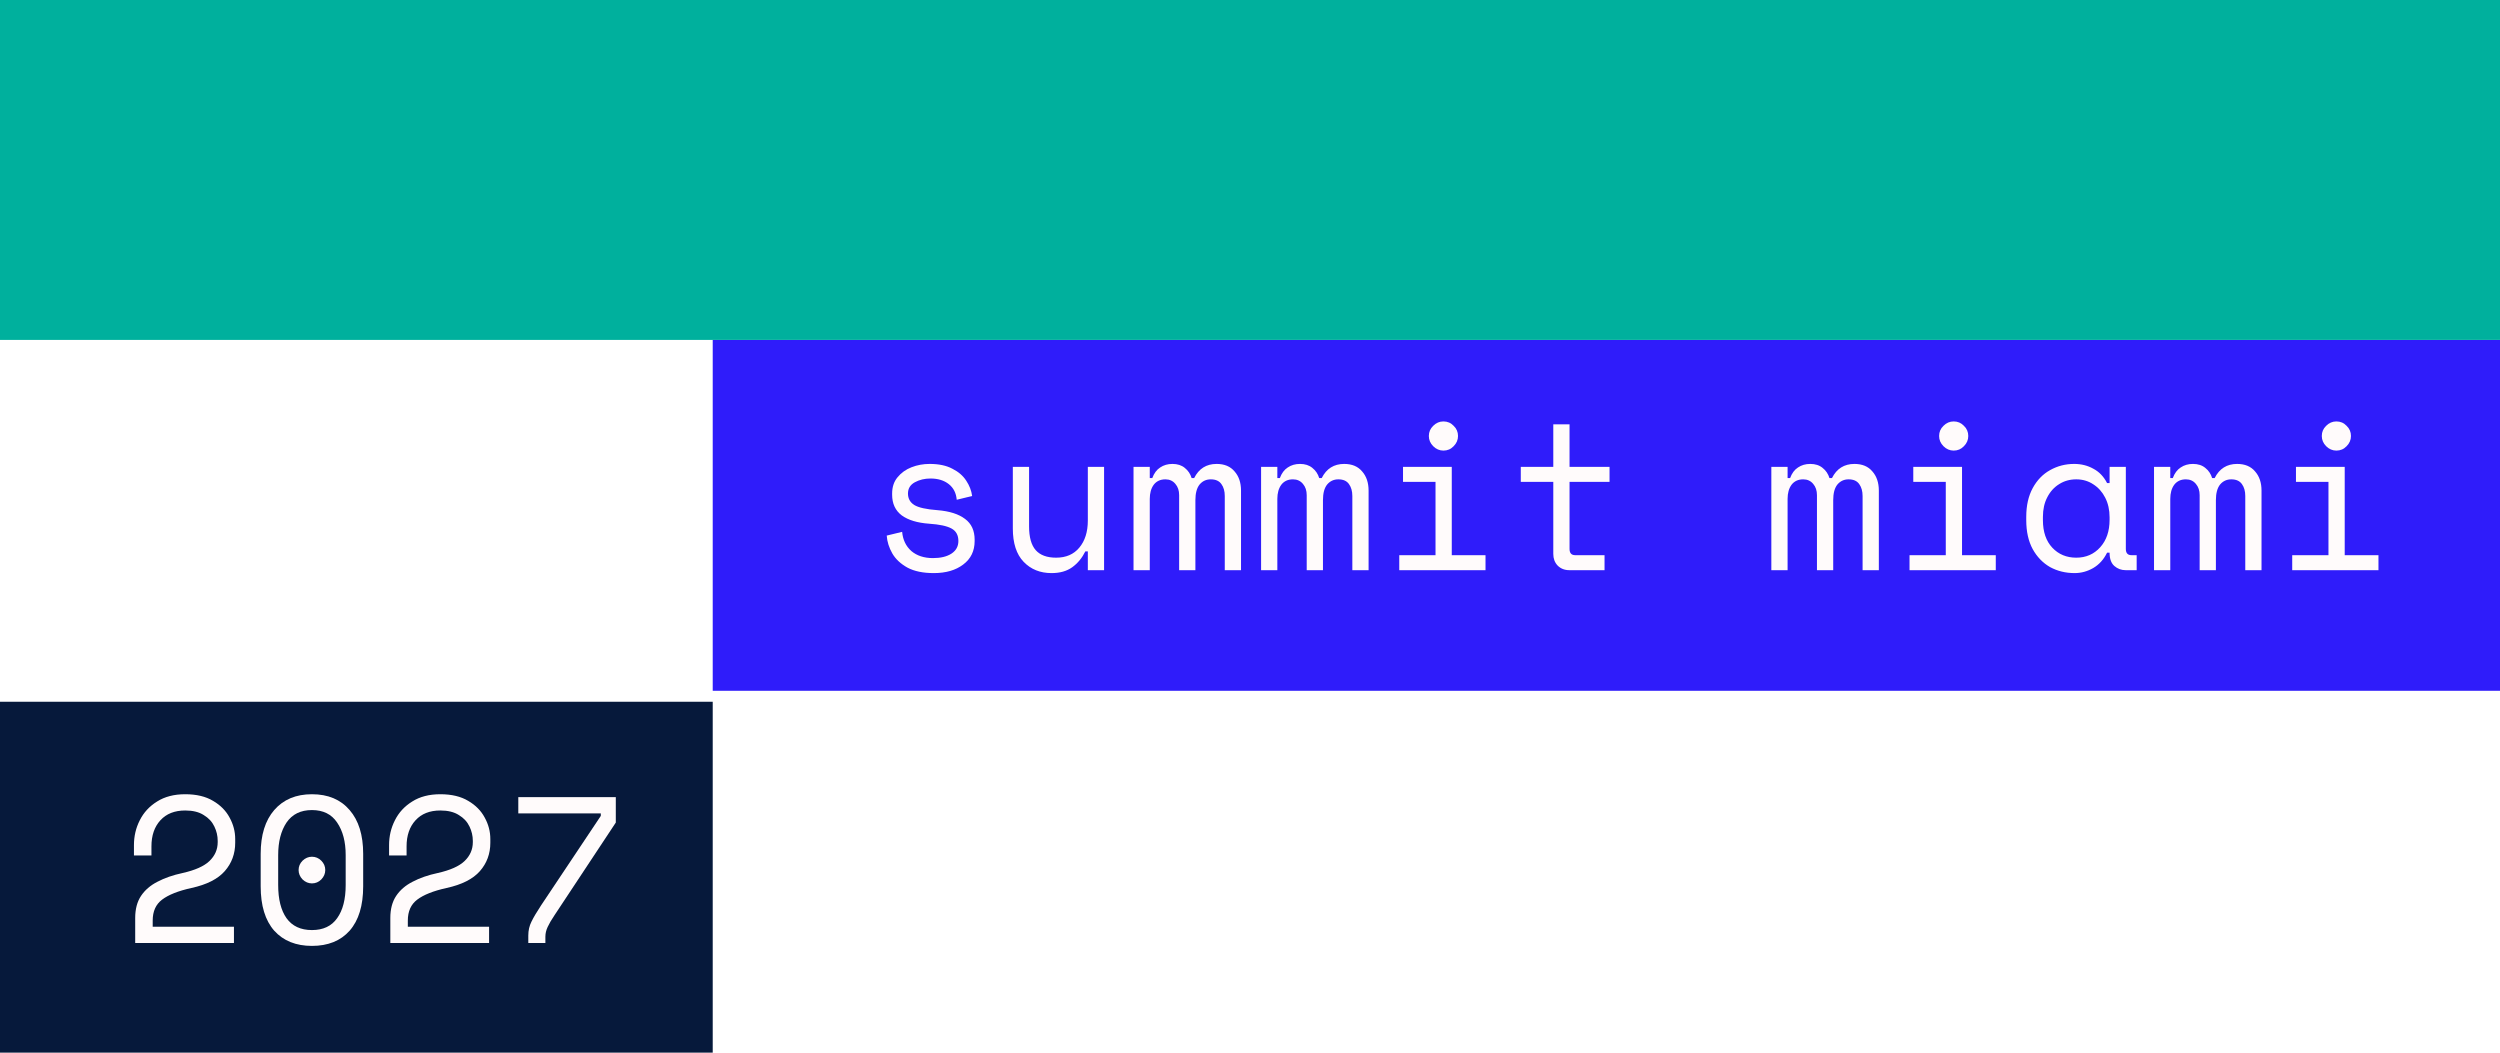
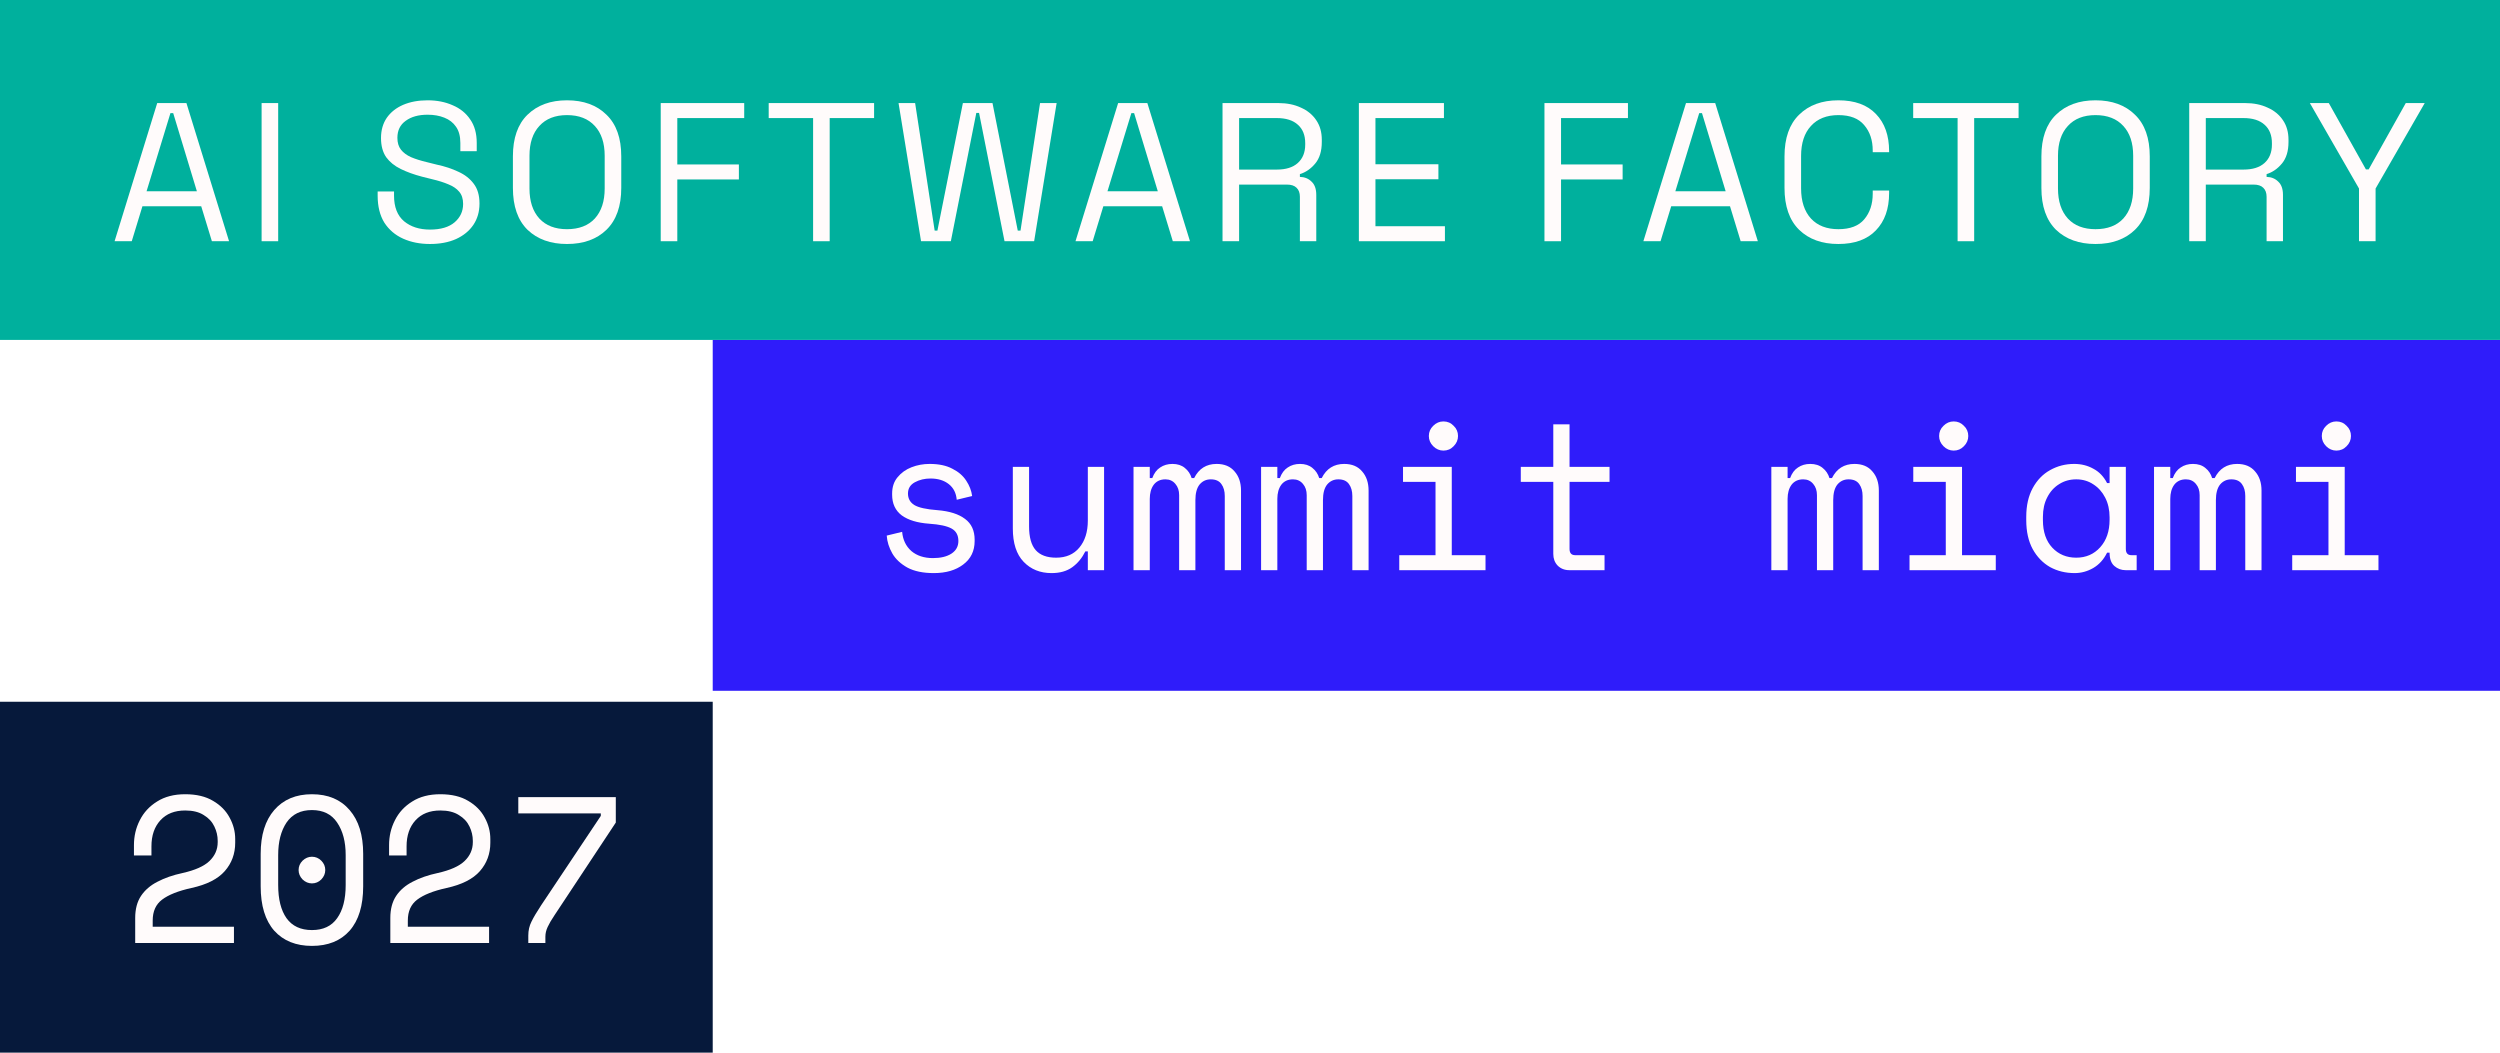
<svg xmlns="http://www.w3.org/2000/svg" width="228" height="96" viewBox="0 0 228 96" fill="none">
  <path d="M65 31H228V63H65V31Z" fill="#2F1CFA" />
  <path d="M213.078 41.094C212.723 41.094 212.413 40.961 212.147 40.695C211.881 40.429 211.748 40.119 211.748 39.764C211.748 39.397 211.881 39.086 212.147 38.833C212.413 38.567 212.723 38.434 213.078 38.434C213.445 38.434 213.756 38.567 214.009 38.833C214.275 39.086 214.408 39.397 214.408 39.764C214.408 40.119 214.275 40.429 214.009 40.695C213.756 40.961 213.445 41.094 213.078 41.094ZM209.05 52V50.632H212.356V43.944H209.392V42.576H213.838V50.632H216.916V52H209.05Z" fill="#FFFBFB" />
  <path d="M196.447 52V42.576H197.929V43.602H198.157C198.322 43.159 198.562 42.836 198.879 42.633C199.196 42.418 199.569 42.31 200 42.31C200.456 42.31 200.83 42.43 201.121 42.671C201.425 42.912 201.634 43.222 201.748 43.602H201.976C202.407 42.741 203.091 42.31 204.028 42.31C204.737 42.31 205.282 42.538 205.662 42.994C206.055 43.437 206.251 44.02 206.251 44.742V52H204.769V45.236C204.769 44.793 204.668 44.432 204.465 44.153C204.262 43.862 203.939 43.716 203.496 43.716C203.078 43.716 202.736 43.874 202.47 44.191C202.217 44.508 202.09 44.983 202.09 45.616V52H200.608V45.16C200.608 44.742 200.494 44.4 200.266 44.134C200.038 43.855 199.734 43.716 199.354 43.716C198.898 43.716 198.543 43.881 198.29 44.21C198.049 44.539 197.929 44.97 197.929 45.502V52H196.447Z" fill="#FFFBFB" />
  <path d="M189.202 52.266C188.379 52.266 187.632 52.082 186.96 51.715C186.302 51.335 185.776 50.79 185.383 50.081C184.991 49.359 184.794 48.479 184.794 47.44V47.136C184.794 46.11 184.991 45.236 185.383 44.514C185.776 43.792 186.302 43.247 186.96 42.88C187.632 42.5 188.366 42.31 189.164 42.31C189.81 42.31 190.393 42.456 190.912 42.747C191.444 43.026 191.862 43.463 192.166 44.058H192.394V42.576H193.876V50.062C193.876 50.442 194.047 50.632 194.389 50.632H194.864V52H193.857C193.465 52 193.123 51.873 192.831 51.62C192.54 51.367 192.394 50.961 192.394 50.404H192.166C191.862 51.025 191.438 51.493 190.893 51.81C190.361 52.114 189.798 52.266 189.202 52.266ZM189.354 50.86C190.241 50.86 190.969 50.543 191.539 49.91C192.109 49.277 192.394 48.441 192.394 47.402V47.174C192.394 46.503 192.261 45.907 191.995 45.388C191.729 44.869 191.368 44.463 190.912 44.172C190.456 43.868 189.937 43.716 189.354 43.716C188.772 43.716 188.252 43.862 187.796 44.153C187.34 44.432 186.979 44.831 186.713 45.35C186.447 45.857 186.314 46.452 186.314 47.136V47.44C186.314 48.504 186.599 49.34 187.169 49.948C187.739 50.556 188.468 50.86 189.354 50.86Z" fill="#FFFBFB" />
  <path d="M178.177 41.094C177.822 41.094 177.512 40.961 177.246 40.695C176.98 40.429 176.847 40.119 176.847 39.764C176.847 39.397 176.98 39.086 177.246 38.833C177.512 38.567 177.822 38.434 178.177 38.434C178.544 38.434 178.854 38.567 179.108 38.833C179.374 39.086 179.507 39.397 179.507 39.764C179.507 40.119 179.374 40.429 179.108 40.695C178.854 40.961 178.544 41.094 178.177 41.094ZM174.149 52V50.632H177.455V43.944H174.491V42.576H178.937V50.632H182.015V52H174.149Z" fill="#FFFBFB" />
  <path d="M161.546 52V42.576H163.028V43.602H163.256C163.42 43.159 163.661 42.836 163.978 42.633C164.294 42.418 164.668 42.31 165.099 42.31C165.555 42.31 165.928 42.43 166.22 42.671C166.524 42.912 166.733 43.222 166.847 43.602H167.075C167.505 42.741 168.189 42.31 169.127 42.31C169.836 42.31 170.381 42.538 170.761 42.994C171.153 43.437 171.35 44.02 171.35 44.742V52H169.868V45.236C169.868 44.793 169.766 44.432 169.564 44.153C169.361 43.862 169.038 43.716 168.595 43.716C168.177 43.716 167.835 43.874 167.569 44.191C167.315 44.508 167.189 44.983 167.189 45.616V52H165.707V45.16C165.707 44.742 165.593 44.4 165.365 44.134C165.137 43.855 164.833 43.716 164.453 43.716C163.997 43.716 163.642 43.881 163.389 44.21C163.148 44.539 163.028 44.97 163.028 45.502V52H161.546Z" fill="#FFFBFB" />
  <path d="M143.123 52C142.693 52 142.338 51.861 142.059 51.582C141.793 51.303 141.66 50.949 141.66 50.518V43.944H138.696V42.576H141.66V38.7H143.142V42.576H146.79V43.944H143.142V50.062C143.142 50.442 143.313 50.632 143.655 50.632H146.334V52H143.123Z" fill="#FFFBFB" />
  <path d="M131.641 41.094C131.287 41.094 130.976 40.961 130.71 40.695C130.444 40.429 130.311 40.119 130.311 39.764C130.311 39.397 130.444 39.086 130.71 38.833C130.976 38.567 131.287 38.434 131.641 38.434C132.009 38.434 132.319 38.567 132.572 38.833C132.838 39.086 132.971 39.397 132.971 39.764C132.971 40.119 132.838 40.429 132.572 40.695C132.319 40.961 132.009 41.094 131.641 41.094ZM127.613 52V50.632H130.919V43.944H127.955V42.576H132.401V50.632H135.479V52H127.613Z" fill="#FFFBFB" />
  <path d="M115.011 52V42.576H116.493V43.602H116.721C116.885 43.159 117.126 42.836 117.443 42.633C117.759 42.418 118.133 42.31 118.564 42.31C119.02 42.31 119.393 42.43 119.685 42.671C119.989 42.912 120.198 43.222 120.312 43.602H120.54C120.97 42.741 121.654 42.31 122.592 42.31C123.301 42.31 123.846 42.538 124.226 42.994C124.618 43.437 124.815 44.02 124.815 44.742V52H123.333V45.236C123.333 44.793 123.231 44.432 123.029 44.153C122.826 43.862 122.503 43.716 122.06 43.716C121.642 43.716 121.3 43.874 121.034 44.191C120.78 44.508 120.654 44.983 120.654 45.616V52H119.172V45.16C119.172 44.742 119.058 44.4 118.83 44.134C118.602 43.855 118.298 43.716 117.918 43.716C117.462 43.716 117.107 43.881 116.854 44.21C116.613 44.539 116.493 44.97 116.493 45.502V52H115.011Z" fill="#FFFBFB" />
  <path d="M103.377 52V42.576H104.859V43.602H105.087C105.252 43.159 105.492 42.836 105.809 42.633C106.126 42.418 106.499 42.31 106.93 42.31C107.386 42.31 107.759 42.43 108.051 42.671C108.355 42.912 108.564 43.222 108.678 43.602H108.906C109.337 42.741 110.02 42.31 110.958 42.31C111.667 42.31 112.212 42.538 112.592 42.994C112.985 43.437 113.181 44.02 113.181 44.742V52H111.699V45.236C111.699 44.793 111.597 44.432 111.395 44.153C111.192 43.862 110.869 43.716 110.426 43.716C110.008 43.716 109.666 43.874 109.4 44.191C109.147 44.508 109.02 44.983 109.02 45.616V52H107.538V45.16C107.538 44.742 107.424 44.4 107.196 44.134C106.968 43.855 106.664 43.716 106.284 43.716C105.828 43.716 105.473 43.881 105.22 44.21C104.979 44.539 104.859 44.97 104.859 45.502V52H103.377Z" fill="#FFFBFB" />
  <path d="M95.904 52.266C94.865 52.266 94.017 51.924 93.358 51.24C92.699 50.556 92.37 49.543 92.37 48.2V42.576H93.852V48.01C93.852 48.998 94.055 49.72 94.46 50.176C94.865 50.632 95.486 50.86 96.322 50.86C97.221 50.86 97.924 50.556 98.431 49.948C98.95 49.328 99.21 48.504 99.21 47.478V42.576H100.692V52H99.21V50.29H98.982C98.678 50.898 98.279 51.38 97.785 51.734C97.291 52.089 96.664 52.266 95.904 52.266Z" fill="#FFFBFB" />
  <path d="M85.163 52.266C84.188 52.266 83.39 52.101 82.769 51.772C82.149 51.43 81.686 50.999 81.382 50.48C81.078 49.948 80.907 49.403 80.869 48.846L82.275 48.504C82.339 49.226 82.617 49.809 83.111 50.252C83.618 50.683 84.277 50.898 85.087 50.898C85.784 50.898 86.341 50.765 86.759 50.499C87.19 50.22 87.405 49.834 87.405 49.34C87.405 48.808 87.196 48.428 86.778 48.2C86.36 47.972 85.683 47.826 84.745 47.763C83.669 47.687 82.833 47.434 82.237 47.003C81.655 46.56 81.363 45.933 81.363 45.122V45.008C81.363 44.413 81.528 43.919 81.857 43.526C82.187 43.121 82.611 42.817 83.13 42.614C83.65 42.411 84.201 42.31 84.783 42.31C85.619 42.31 86.31 42.456 86.854 42.747C87.412 43.026 87.836 43.393 88.127 43.849C88.419 44.292 88.596 44.755 88.659 45.236L87.253 45.578C87.203 44.97 86.962 44.495 86.531 44.153C86.101 43.811 85.543 43.64 84.859 43.64C84.327 43.64 83.852 43.754 83.434 43.982C83.016 44.21 82.807 44.552 82.807 45.008C82.807 45.464 82.997 45.812 83.377 46.053C83.77 46.294 84.479 46.452 85.505 46.528C86.595 46.617 87.431 46.883 88.013 47.326C88.596 47.757 88.887 48.39 88.887 49.226V49.34C88.887 50.252 88.539 50.968 87.842 51.487C87.158 52.006 86.265 52.266 85.163 52.266Z" fill="#FFFBFB" />
-   <path d="M0 0H228V31H0V0Z" fill="#00B09D" />
  <path d="M0 64H65V96H0V64Z" fill="#06193B" />
  <path d="M48.181 86V85.316C48.181 84.86 48.276 84.442 48.466 84.062C48.656 83.669 48.948 83.175 49.34 82.58L54.793 74.41V74.182H47.269V72.7H56.161V75.018L50.556 83.492C50.29 83.885 50.088 84.233 49.948 84.537C49.809 84.829 49.739 85.126 49.739 85.43V86H48.181Z" fill="#FFFBFB" />
  <path d="M35.598 86V83.72C35.598 82.909 35.775 82.238 36.13 81.706C36.484 81.174 36.985 80.743 37.631 80.414C38.277 80.072 39.043 79.806 39.93 79.616C41.057 79.363 41.868 79.002 42.362 78.533C42.868 78.052 43.122 77.475 43.122 76.804V76.69C43.122 76.234 43.02 75.797 42.818 75.379C42.615 74.948 42.292 74.6 41.849 74.334C41.418 74.055 40.854 73.916 40.158 73.916C39.195 73.916 38.441 74.214 37.897 74.809C37.352 75.404 37.08 76.196 37.08 77.184V78.02H35.484V77.07C35.484 76.259 35.661 75.506 36.016 74.809C36.37 74.1 36.896 73.53 37.593 73.099C38.289 72.656 39.144 72.434 40.158 72.434C41.184 72.434 42.032 72.637 42.704 73.042C43.375 73.435 43.875 73.941 44.205 74.562C44.547 75.183 44.718 75.835 44.718 76.519V76.861C44.718 77.862 44.401 78.723 43.768 79.445C43.134 80.167 42.121 80.68 40.728 80.984C39.524 81.25 38.631 81.605 38.049 82.048C37.479 82.479 37.194 83.112 37.194 83.948V84.518H44.604V86H35.598Z" fill="#FFFBFB" />
  <path d="M28.448 86.266C26.991 86.266 25.845 85.804 25.009 84.879C24.186 83.942 23.774 82.593 23.774 80.832V77.868C23.774 76.158 24.186 74.828 25.009 73.878C25.845 72.915 26.991 72.434 28.448 72.434C29.917 72.434 31.064 72.915 31.887 73.878C32.71 74.828 33.122 76.158 33.122 77.868V80.832C33.122 82.593 32.71 83.942 31.887 84.879C31.064 85.804 29.917 86.266 28.448 86.266ZM28.448 84.822C29.474 84.822 30.24 84.461 30.747 83.739C31.266 83.017 31.526 82.01 31.526 80.718V77.982C31.526 76.766 31.266 75.778 30.747 75.018C30.24 74.258 29.474 73.878 28.448 73.878C27.422 73.878 26.649 74.258 26.13 75.018C25.623 75.778 25.37 76.766 25.37 77.982V80.718C25.37 82.01 25.623 83.017 26.13 83.739C26.649 84.461 27.422 84.822 28.448 84.822ZM28.448 80.566C28.131 80.566 27.846 80.446 27.593 80.205C27.352 79.952 27.232 79.667 27.232 79.35C27.232 79.021 27.352 78.736 27.593 78.495C27.846 78.254 28.131 78.134 28.448 78.134C28.777 78.134 29.062 78.254 29.303 78.495C29.544 78.736 29.664 79.021 29.664 79.35C29.664 79.667 29.544 79.952 29.303 80.205C29.062 80.446 28.777 80.566 28.448 80.566Z" fill="#FFFBFB" />
  <path d="M12.33 86V83.72C12.33 82.909 12.507 82.238 12.862 81.706C13.217 81.174 13.717 80.743 14.363 80.414C15.009 80.072 15.775 79.806 16.662 79.616C17.789 79.363 18.6 79.002 19.094 78.533C19.601 78.052 19.854 77.475 19.854 76.804V76.69C19.854 76.234 19.753 75.797 19.55 75.379C19.347 74.948 19.024 74.6 18.581 74.334C18.15 74.055 17.587 73.916 16.89 73.916C15.927 73.916 15.174 74.214 14.629 74.809C14.084 75.404 13.812 76.196 13.812 77.184V78.02H12.216V77.07C12.216 76.259 12.393 75.506 12.748 74.809C13.103 74.1 13.628 73.53 14.325 73.099C15.022 72.656 15.877 72.434 16.89 72.434C17.916 72.434 18.765 72.637 19.436 73.042C20.107 73.435 20.608 73.941 20.937 74.562C21.279 75.183 21.45 75.835 21.45 76.519V76.861C21.45 77.862 21.133 78.723 20.5 79.445C19.867 80.167 18.853 80.68 17.46 80.984C16.257 81.25 15.364 81.605 14.781 82.048C14.211 82.479 13.926 83.112 13.926 83.948V84.518H21.336V86H12.33Z" fill="#FFFBFB" />
+   <path d="M0 0H228V31H0V0Z" fill="#00B09D" />
+   <path d="M215.141 22V17.194L210.659 9.4H212.387L215.771 15.448H216.023L219.407 9.4H221.135L216.653 17.194V22H215.141Z" fill="#FFFBFB" />
+   <path d="M199.657 22V9.4H204.751C205.531 9.4 206.215 9.538 206.803 9.814C207.403 10.078 207.871 10.462 208.207 10.966C208.543 11.458 208.711 12.052 208.711 12.748V12.946C208.711 13.774 208.513 14.428 208.117 14.908C207.721 15.388 207.253 15.712 206.713 15.88V16.132C207.145 16.144 207.499 16.288 207.775 16.564C208.063 16.828 208.207 17.23 208.207 17.77V22H206.713V17.95C206.713 17.59 206.611 17.314 206.407 17.122C206.215 16.93 205.921 16.834 205.525 16.834H201.169V22H199.657ZM201.169 15.466H204.607C205.435 15.466 206.071 15.268 206.515 14.872C206.971 14.464 207.199 13.9 207.199 13.18V13.054C207.199 12.334 206.977 11.776 206.533 11.38C206.089 10.972 205.447 10.768 204.607 10.768H201.169V15.466Z" fill="#FFFBFB" />
+   <path d="M191.108 22.252C189.608 22.252 188.408 21.82 187.508 20.956C186.62 20.08 186.176 18.808 186.176 17.14V14.26C186.176 12.592 186.62 11.326 187.508 10.462C188.408 9.586 189.608 9.148 191.108 9.148C192.62 9.148 193.82 9.586 194.708 10.462C195.608 11.326 196.058 12.592 196.058 14.26V17.14C196.058 18.808 195.608 20.08 194.708 20.956C193.82 21.82 192.62 22.252 191.108 22.252ZM191.108 20.902C192.2 20.902 193.046 20.578 193.646 19.93C194.246 19.27 194.546 18.358 194.546 17.194V14.206C194.546 13.042 194.246 12.136 193.646 11.488C193.046 10.828 192.2 10.498 191.108 10.498C190.028 10.498 189.188 10.828 188.588 11.488C187.988 12.136 187.688 13.042 187.688 14.206V17.194C187.688 18.358 187.988 19.27 188.588 19.93C189.188 20.578 190.028 20.902 191.108 20.902Z" fill="#FFFBFB" />
+   <path d="M178.533 22V10.768H174.483V9.4H184.095V10.768H180.045V22H178.533Z" fill="#FFFBFB" />
+   <path d="M167.661 22.252C166.161 22.252 164.967 21.82 164.079 20.956C163.191 20.08 162.747 18.808 162.747 17.14V14.26C162.747 12.592 163.191 11.326 164.079 10.462C164.967 9.586 166.161 9.148 167.661 9.148C169.149 9.148 170.289 9.562 171.081 10.39C171.885 11.218 172.287 12.352 172.287 13.792V13.882H170.793V13.738C170.793 12.79 170.535 12.016 170.019 11.416C169.515 10.804 168.729 10.498 167.661 10.498C166.593 10.498 165.759 10.828 165.159 11.488C164.559 12.136 164.259 13.048 164.259 14.224V17.176C164.259 18.352 164.559 19.27 165.159 19.93C165.759 20.578 166.593 20.902 167.661 20.902C168.729 20.902 169.515 20.602 170.019 20.002C170.535 19.39 170.793 18.61 170.793 17.662V17.374H172.287V17.608C172.287 19.048 171.885 20.182 171.081 21.01C170.289 21.838 169.149 22.252 167.661 22.252Z" fill="#FFFBFB" />
+   <path d="M149.875 22L153.763 9.4H156.427L160.315 22H158.749L157.777 18.814H152.413L151.441 22H149.875ZM152.791 17.446H157.381L155.221 10.318H154.969L152.791 17.446Z" fill="#FFFBFB" />
+   <path d="M140.855 22V9.4H148.469V10.768H142.367V14.998H147.983V16.366H142.367V22H140.855Z" fill="#FFFBFB" />
+   <path d="M123.929 22V9.4H131.687V10.768H125.441V14.98H131.183V16.348H125.441V20.632H131.777V22H123.929Z" fill="#FFFBFB" />
+   <path d="M111.494 22V9.4H116.588C117.368 9.4 118.052 9.538 118.64 9.814C119.24 10.078 119.708 10.462 120.044 10.966C120.38 11.458 120.548 12.052 120.548 12.748V12.946C120.548 13.774 120.35 14.428 119.954 14.908C119.558 15.388 119.09 15.712 118.55 15.88V16.132C118.982 16.144 119.336 16.288 119.612 16.564C119.9 16.828 120.044 17.23 120.044 17.77V22H118.55V17.95C118.55 17.59 118.448 17.314 118.244 17.122C118.052 16.93 117.758 16.834 117.362 16.834H113.006V22H111.494ZM113.006 15.466H116.444C117.272 15.466 117.908 15.268 118.352 14.872C118.808 14.464 119.036 13.9 119.036 13.18V13.054C119.036 12.334 118.814 11.776 118.37 11.38C117.926 10.972 117.284 10.768 116.444 10.768H113.006V15.466Z" fill="#FFFBFB" />
+   <path d="M98.086 22L101.974 9.4H104.638L108.526 22H106.96L105.988 18.814H100.624L99.652 22H98.086ZM101.002 17.446H105.592L103.432 10.318H103.18L101.002 17.446Z" fill="#FFFBFB" />
+   <path d="M83.999 22L81.947 9.4H83.459L85.241 21.028H85.493L87.815 9.4H90.515L92.819 21.028H93.071L94.853 9.4H96.365L94.313 22H91.613L89.291 10.3H89.039L86.717 22H83.999Z" fill="#FFFBFB" />
+   <path d="M74.155 22V10.768H70.105V9.4H79.717V10.768H75.667V22H74.155Z" fill="#FFFBFB" />
+   <path d="M60.258 22V9.4H67.872V10.768H61.77V14.998H67.386V16.366H61.77V22H60.258Z" fill="#FFFBFB" />
+   <path d="M51.709 22.252C50.209 22.252 49.009 21.82 48.109 20.956C47.221 20.08 46.777 18.808 46.777 17.14V14.26C46.777 12.592 47.221 11.326 48.109 10.462C49.009 9.586 50.209 9.148 51.709 9.148C53.221 9.148 54.421 9.586 55.309 10.462C56.209 11.326 56.659 12.592 56.659 14.26V17.14C56.659 18.808 56.209 20.08 55.309 20.956C54.421 21.82 53.221 22.252 51.709 22.252ZM51.709 20.902C52.801 20.902 53.647 20.578 54.247 19.93C54.847 19.27 55.147 18.358 55.147 17.194V14.206C55.147 13.042 54.847 12.136 54.247 11.488C53.647 10.828 52.801 10.498 51.709 10.498C50.629 10.498 49.789 10.828 49.189 11.488C48.589 12.136 48.289 13.042 48.289 14.206V17.194C48.289 18.358 48.589 19.27 49.189 19.93C49.789 20.578 50.629 20.902 51.709 20.902Z" fill="#FFFBFB" />
+   <path d="M39.212 22.252C38.3 22.252 37.484 22.09 36.764 21.766C36.044 21.442 35.474 20.956 35.054 20.308C34.646 19.648 34.442 18.826 34.442 17.842V17.464H35.936V17.842C35.936 18.886 36.242 19.666 36.854 20.182C37.466 20.686 38.252 20.938 39.212 20.938C40.196 20.938 40.946 20.716 41.462 20.272C41.978 19.828 42.236 19.27 42.236 18.598C42.236 18.13 42.116 17.758 41.876 17.482C41.648 17.206 41.324 16.984 40.904 16.816C40.484 16.636 39.992 16.48 39.428 16.348L38.492 16.114C37.76 15.922 37.112 15.688 36.548 15.412C35.984 15.136 35.54 14.776 35.216 14.332C34.904 13.876 34.748 13.294 34.748 12.586C34.748 11.878 34.922 11.266 35.27 10.75C35.63 10.234 36.128 9.838 36.764 9.562C37.412 9.286 38.156 9.148 38.996 9.148C39.848 9.148 40.61 9.298 41.282 9.598C41.966 9.886 42.5 10.318 42.884 10.894C43.28 11.458 43.478 12.172 43.478 13.036V13.792H41.984V13.036C41.984 12.424 41.852 11.932 41.588 11.56C41.336 11.188 40.982 10.912 40.526 10.732C40.082 10.552 39.572 10.462 38.996 10.462C38.168 10.462 37.502 10.648 36.998 11.02C36.494 11.38 36.242 11.896 36.242 12.568C36.242 13.012 36.35 13.372 36.566 13.648C36.782 13.924 37.088 14.152 37.484 14.332C37.88 14.5 38.354 14.65 38.906 14.782L39.842 15.016C40.574 15.172 41.228 15.388 41.804 15.664C42.392 15.928 42.86 16.294 43.208 16.762C43.556 17.218 43.73 17.818 43.73 18.562C43.73 19.306 43.544 19.954 43.172 20.506C42.8 21.058 42.272 21.49 41.588 21.802C40.916 22.102 40.124 22.252 39.212 22.252Z" fill="#FFFBFB" />
+   <path d="M23.858 22V9.4H25.37V22H23.858Z" fill="#FFFBFB" />
+   <path d="M10.45 22L14.338 9.4H17.002L20.89 22H19.324L18.352 18.814H12.988L12.016 22H10.45ZM13.366 17.446H17.956L15.796 10.318H15.544L13.366 17.446Z" fill="#FFFBFB" />
</svg>
